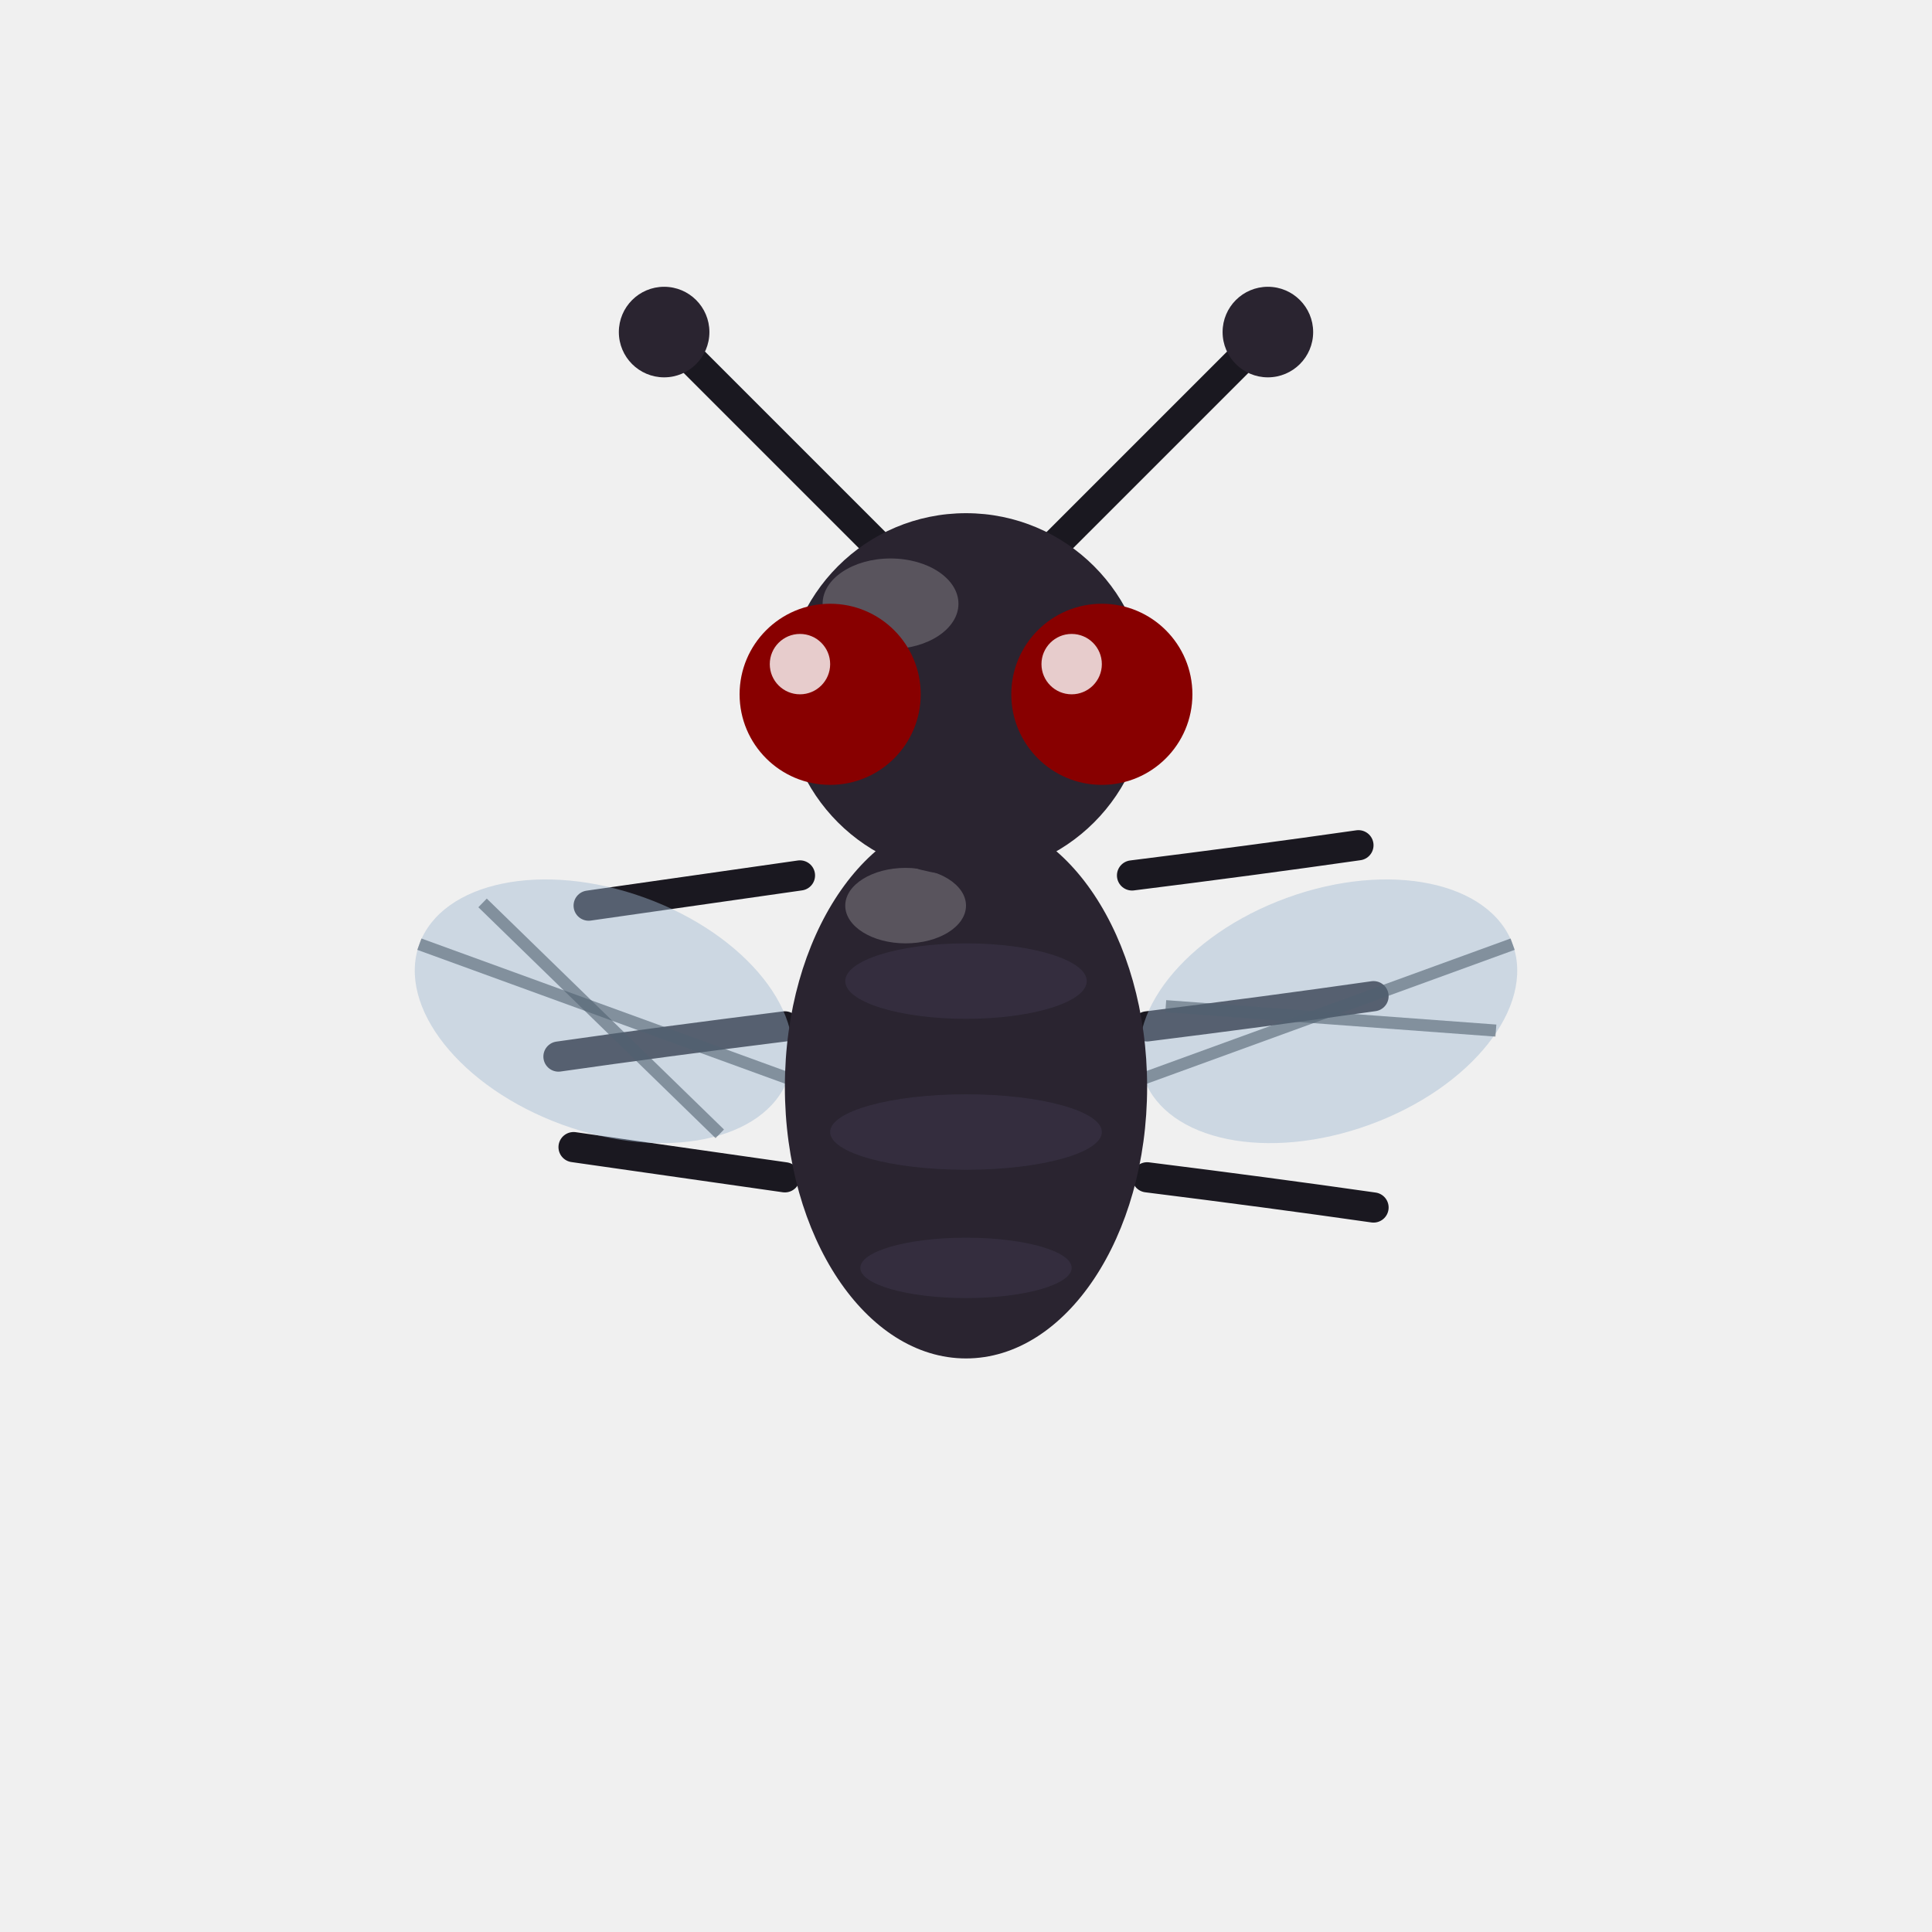
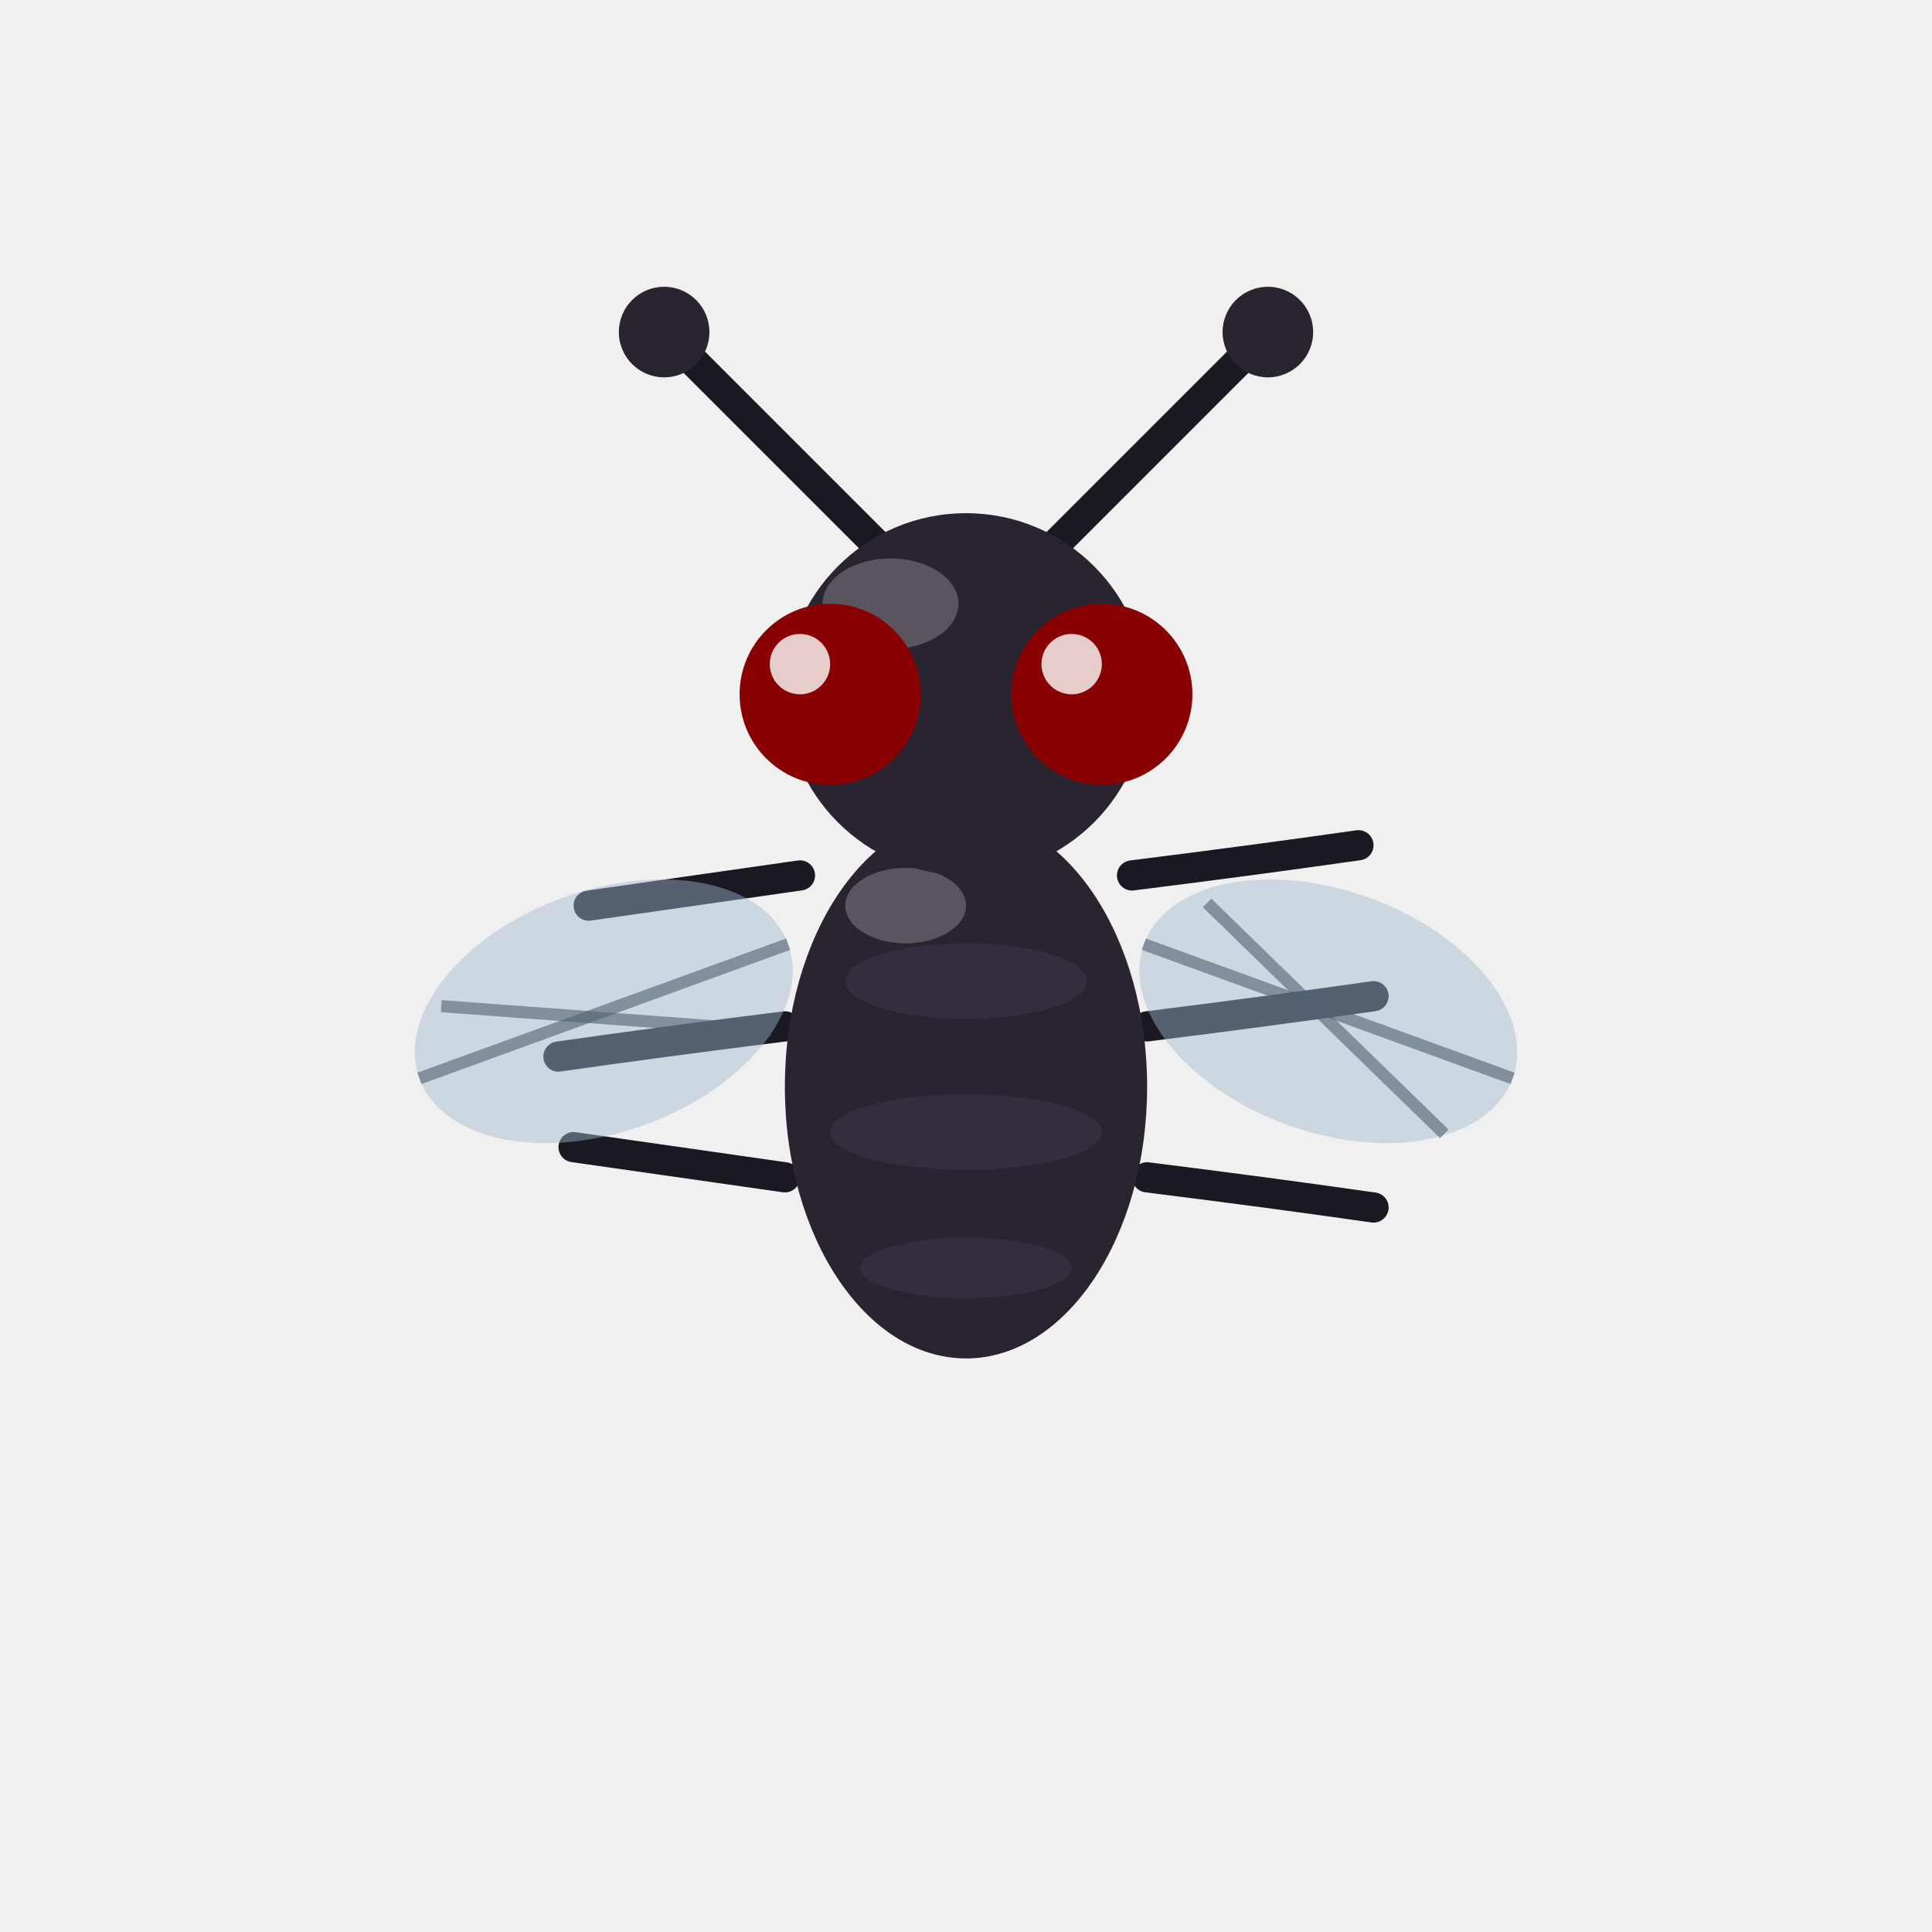
<svg xmlns="http://www.w3.org/2000/svg" width="128" height="128" viewBox="0 0 128 128">
  <path d="M 53 58 Q 46 59 39 60" stroke="#1A1820" stroke-width="2.0" stroke-linecap="round" fill="none" />
  <path d="M 52 68 Q 44 69 37 70" stroke="#1A1820" stroke-width="2.0" stroke-linecap="round" fill="none" />
  <path d="M 52 78 Q 45 77 38 76" stroke="#1A1820" stroke-width="2.0" stroke-linecap="round" fill="none" />
  <path d="M 75 58 Q 83 57 90 56" stroke="#1A1820" stroke-width="2.0" stroke-linecap="round" fill="none" />
  <path d="M 76 68 Q 84 67 91 66" stroke="#1A1820" stroke-width="2.0" stroke-linecap="round" fill="none" />
  <path d="M 76 78 Q 84 79 91 80" stroke="#1A1820" stroke-width="2.0" stroke-linecap="round" fill="none" />
  <path d="M 58 36 Q 50 28 44 22" stroke="#1A1820" stroke-width="2.0" stroke-linecap="round" fill="none" />
  <path d="M 70 36 Q 78 28 84 22" stroke="#1A1820" stroke-width="2.0" stroke-linecap="round" fill="none" />
  <circle cx="44" cy="22" r="3" fill="#2A2430" />
  <circle cx="84" cy="22" r="3" fill="#2A2430" />
-   <g transform="rotate(20, 40, 67)">
+   <g transform="rotate(-20, 40, 67)">
    <ellipse cx="40" cy="67" rx="13" ry="8" fill="#A0B8D0" opacity="0.45" />
    <line x1="27" y1="67" x2="53" y2="67" stroke="#506070" stroke-width="0.8" opacity="0.60" />
    <line x1="30" y1="63" x2="50" y2="72" stroke="#506070" stroke-width="0.8" opacity="0.60" />
  </g>
-   <g transform="rotate(-20, 88, 67)">
+   <g transform="rotate(20, 88, 67)">
    <ellipse cx="88" cy="67" rx="13" ry="8" fill="#A0B8D0" opacity="0.45" />
    <line x1="75" y1="67" x2="101" y2="67" stroke="#506070" stroke-width="0.8" opacity="0.60" />
    <line x1="78" y1="63" x2="98" y2="72" stroke="#506070" stroke-width="0.8" opacity="0.60" />
  </g>
  <ellipse cx="64" cy="72" rx="12" ry="18" fill="#2A2430" />
  <ellipse cx="64" cy="65" rx="8" ry="2.5" fill="#3A3448" opacity="0.60" />
  <ellipse cx="64" cy="75" rx="9" ry="2.5" fill="#3A3448" opacity="0.60" />
  <ellipse cx="64" cy="84" rx="7" ry="2" fill="#3A3448" opacity="0.60" />
  <ellipse cx="60" cy="60" rx="4" ry="2.5" fill="white" opacity="0.22" />
  <circle cx="64" cy="46" r="12" fill="#2A2430" />
  <ellipse cx="59" cy="40" rx="4.5" ry="3" fill="white" opacity="0.22" />
  <circle cx="55" cy="46" r="6" fill="#880000" />
  <circle cx="73" cy="46" r="6" fill="#880000" />
  <circle cx="53" cy="44" r="2" fill="white" opacity="0.80" />
  <circle cx="71" cy="44" r="2" fill="white" opacity="0.80" />
</svg>
